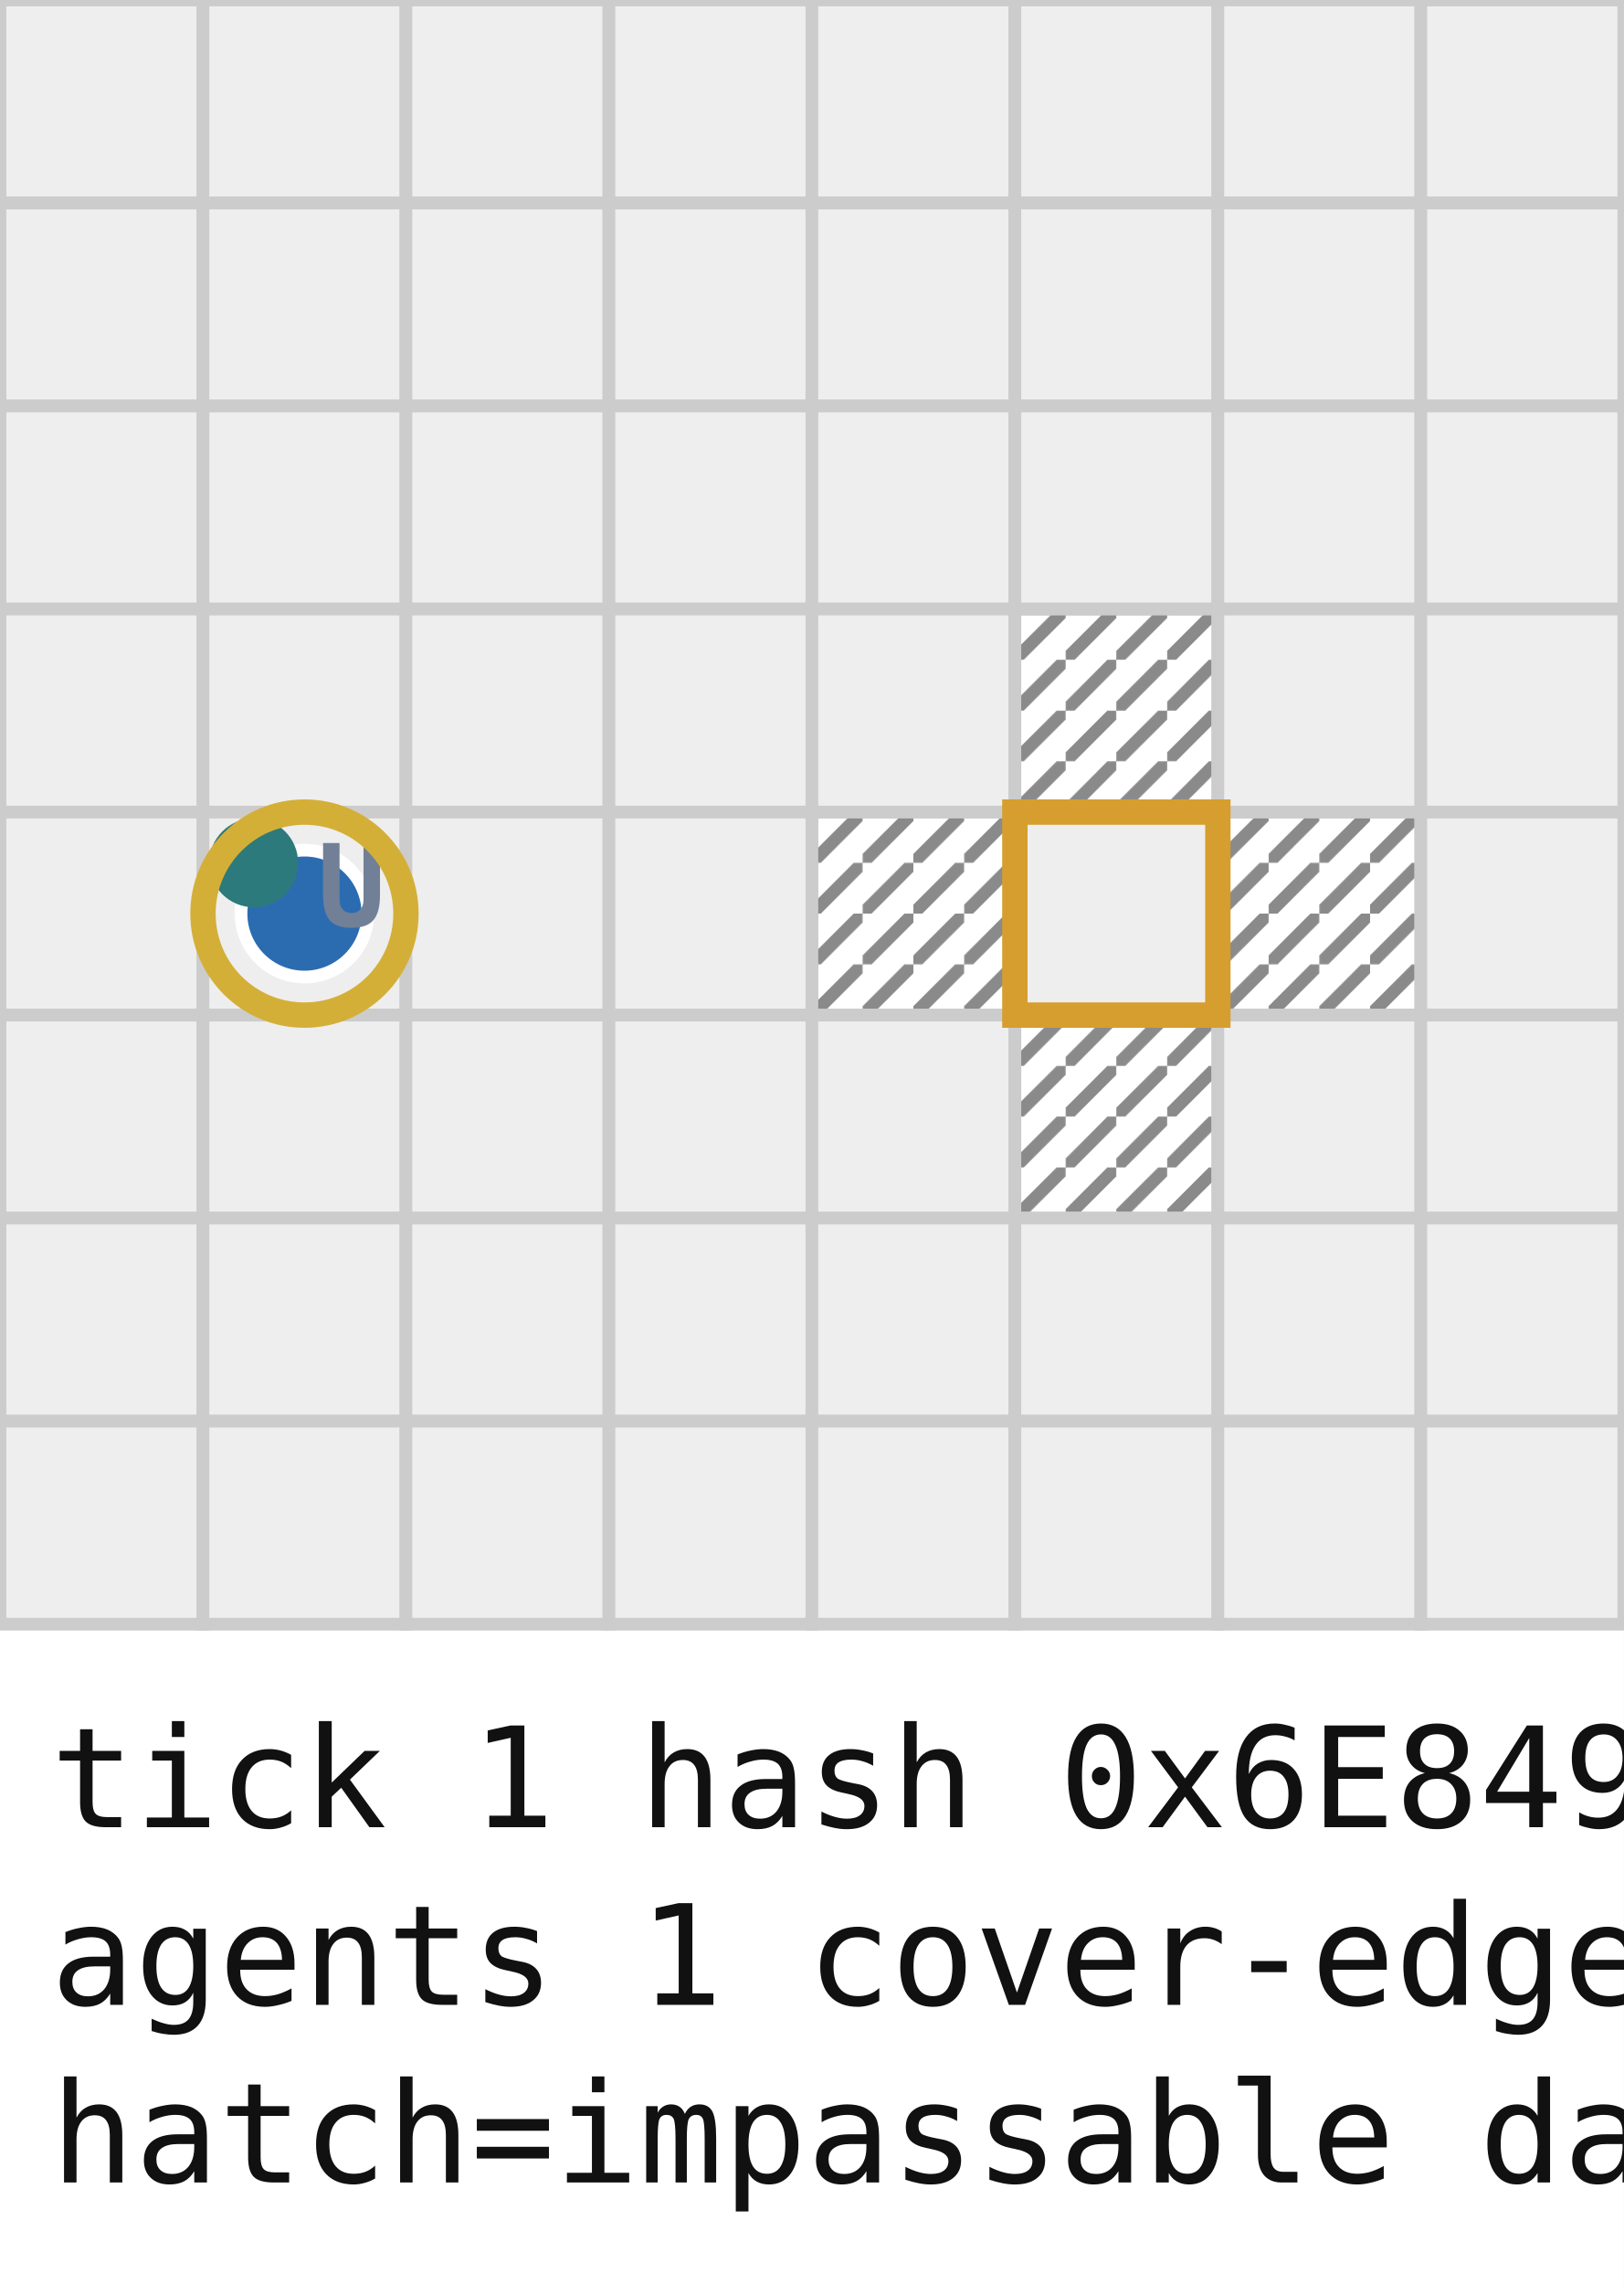
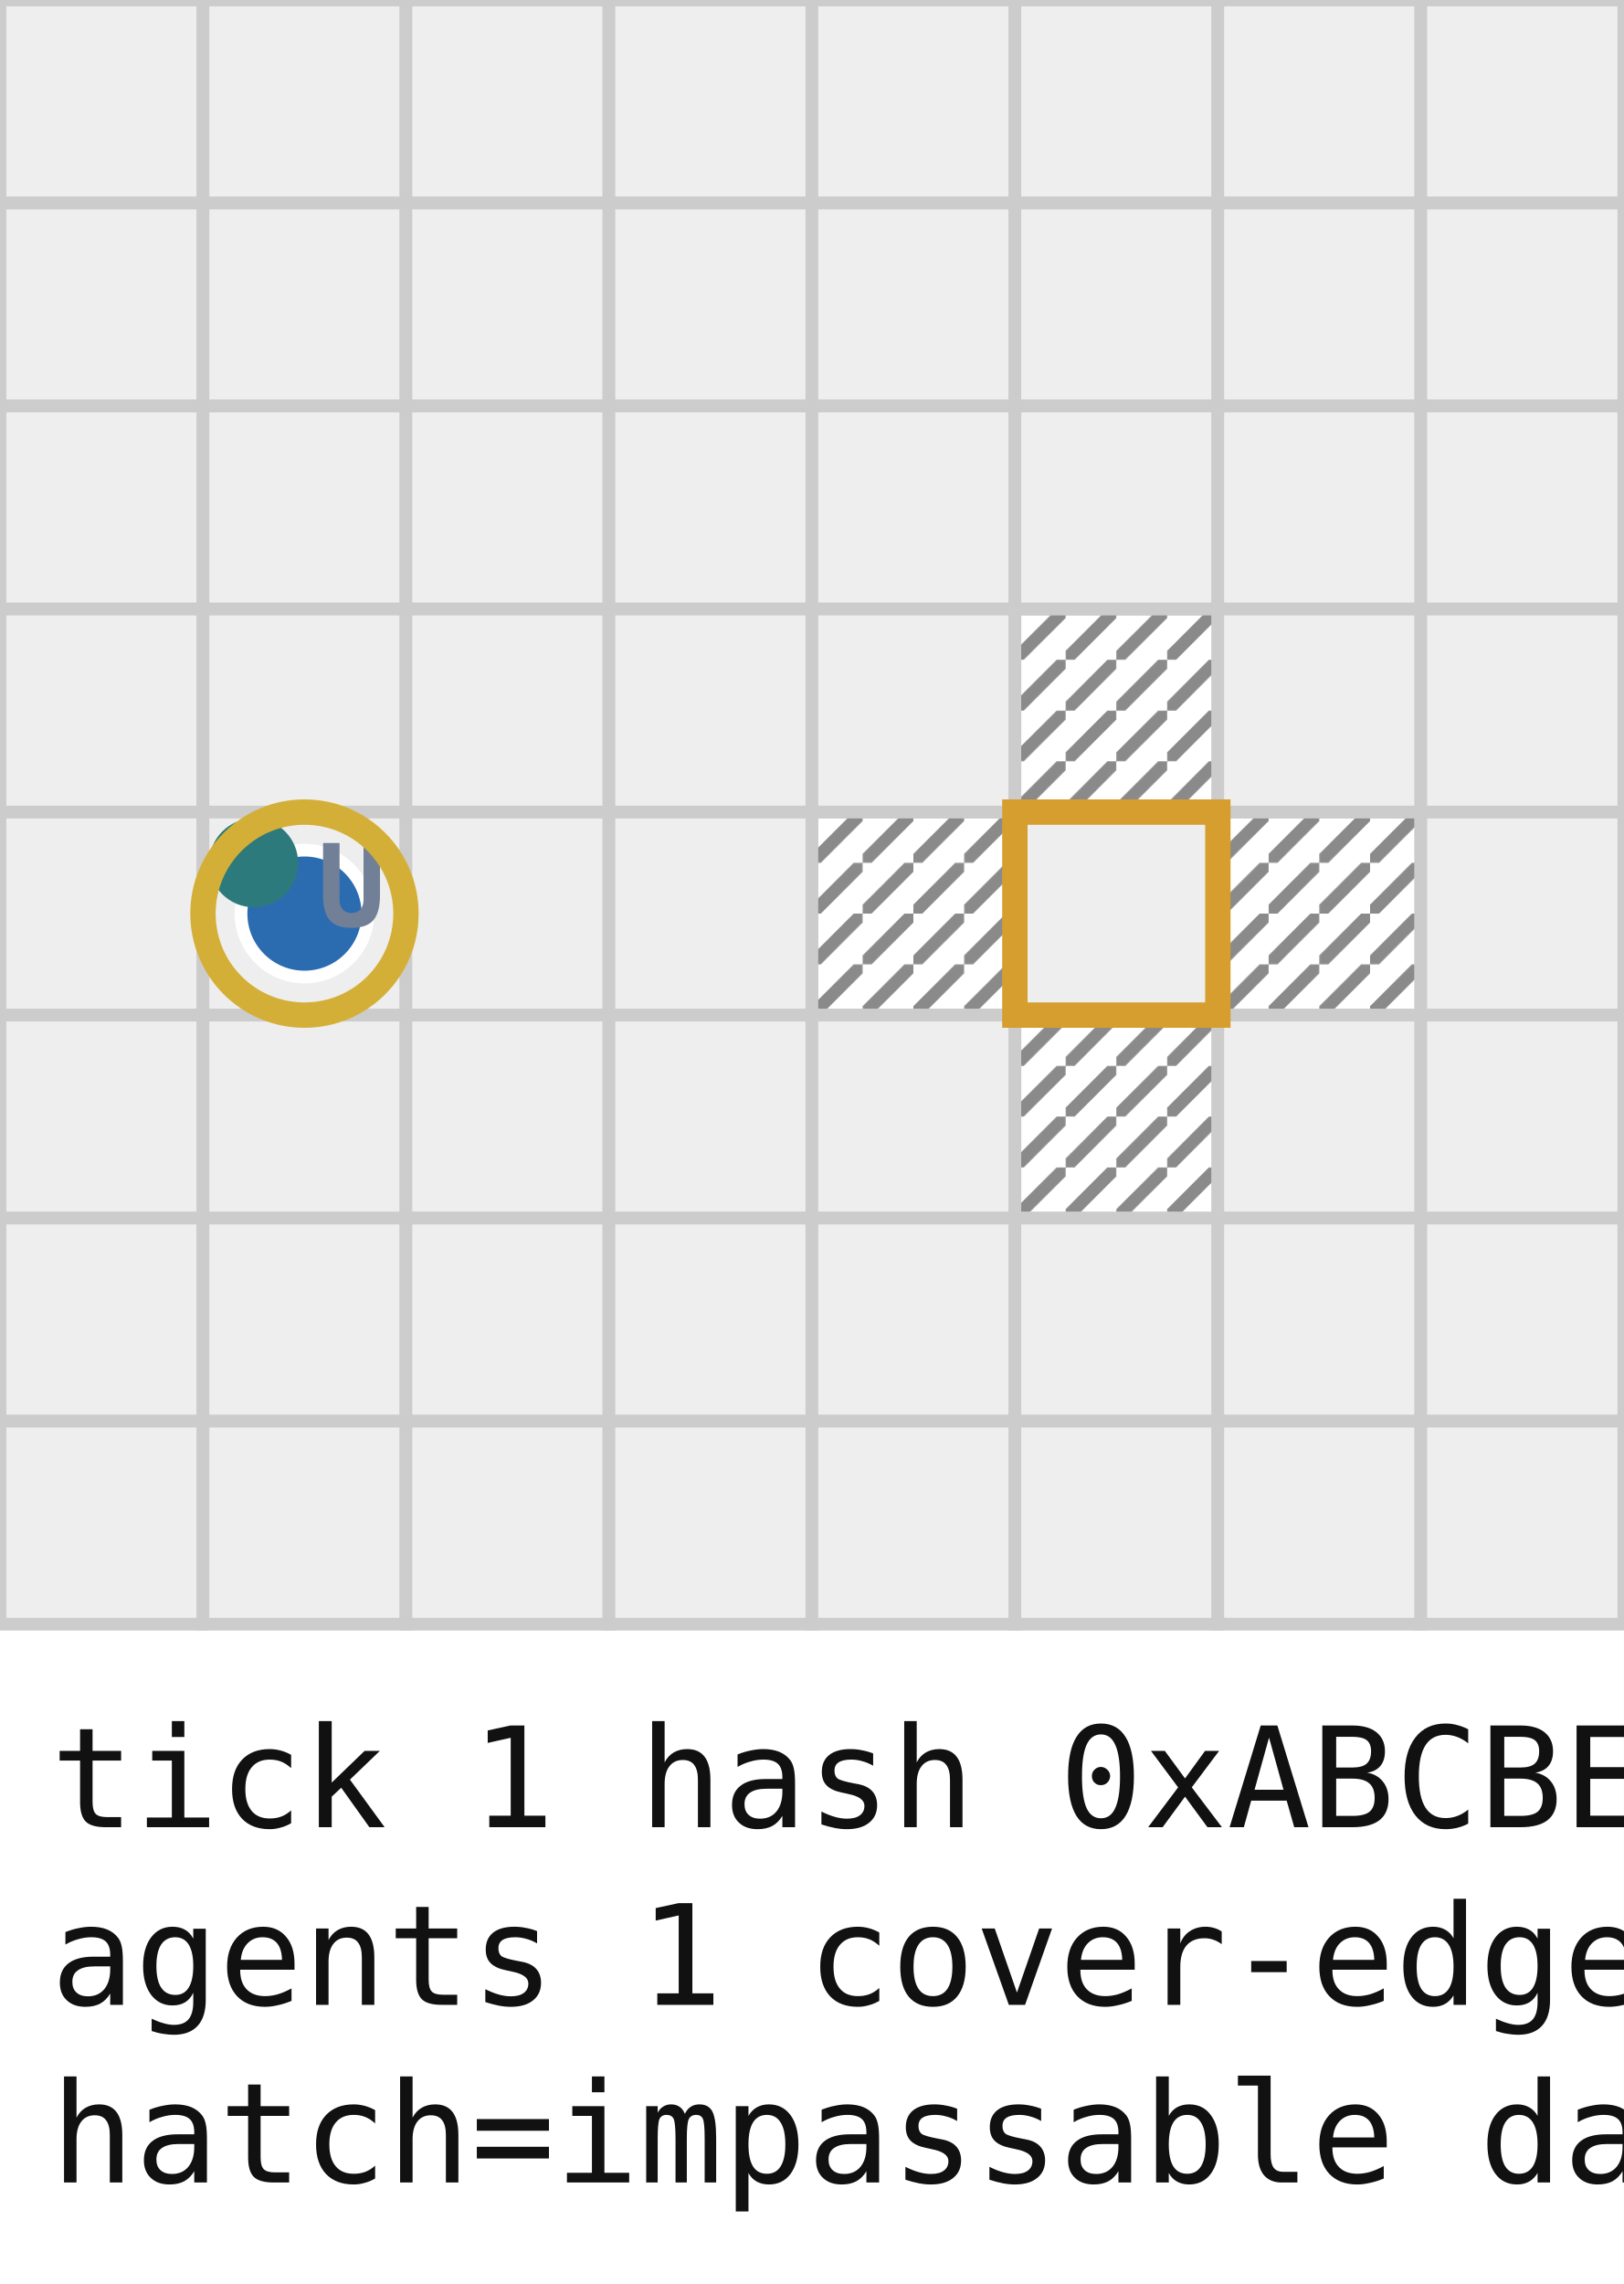
<svg xmlns="http://www.w3.org/2000/svg" width="128" height="180" viewBox="0 0 128 180">
  <defs>
    <pattern id="cw-hatch" width="4" height="4" patternUnits="userSpaceOnUse">
      <path d="M0,4 L4,0" stroke="#8a8a8a" stroke-width="1" />
    </pattern>
  </defs>
  <rect x="0" y="0" width="128" height="180" fill="#ffffff" />
  <rect x="0" y="0" width="16" height="16" fill="rgb(238,238,238)" stroke="#cccccc" stroke-width="1" />
  <rect x="16" y="0" width="16" height="16" fill="rgb(238,238,238)" stroke="#cccccc" stroke-width="1" />
  <rect x="32" y="0" width="16" height="16" fill="rgb(238,238,238)" stroke="#cccccc" stroke-width="1" />
  <rect x="48" y="0" width="16" height="16" fill="rgb(238,238,238)" stroke="#cccccc" stroke-width="1" />
  <rect x="64" y="0" width="16" height="16" fill="rgb(238,238,238)" stroke="#cccccc" stroke-width="1" />
  <rect x="80" y="0" width="16" height="16" fill="rgb(238,238,238)" stroke="#cccccc" stroke-width="1" />
  <rect x="96" y="0" width="16" height="16" fill="rgb(238,238,238)" stroke="#cccccc" stroke-width="1" />
  <rect x="112" y="0" width="16" height="16" fill="rgb(238,238,238)" stroke="#cccccc" stroke-width="1" />
  <rect x="0" y="16" width="16" height="16" fill="rgb(238,238,238)" stroke="#cccccc" stroke-width="1" />
  <rect x="16" y="16" width="16" height="16" fill="rgb(238,238,238)" stroke="#cccccc" stroke-width="1" />
  <rect x="32" y="16" width="16" height="16" fill="rgb(238,238,238)" stroke="#cccccc" stroke-width="1" />
  <rect x="48" y="16" width="16" height="16" fill="rgb(238,238,238)" stroke="#cccccc" stroke-width="1" />
  <rect x="64" y="16" width="16" height="16" fill="rgb(238,238,238)" stroke="#cccccc" stroke-width="1" />
  <rect x="80" y="16" width="16" height="16" fill="rgb(238,238,238)" stroke="#cccccc" stroke-width="1" />
  <rect x="96" y="16" width="16" height="16" fill="rgb(238,238,238)" stroke="#cccccc" stroke-width="1" />
  <rect x="112" y="16" width="16" height="16" fill="rgb(238,238,238)" stroke="#cccccc" stroke-width="1" />
  <rect x="0" y="32" width="16" height="16" fill="rgb(238,238,238)" stroke="#cccccc" stroke-width="1" />
  <rect x="16" y="32" width="16" height="16" fill="rgb(238,238,238)" stroke="#cccccc" stroke-width="1" />
  <rect x="32" y="32" width="16" height="16" fill="rgb(238,238,238)" stroke="#cccccc" stroke-width="1" />
  <rect x="48" y="32" width="16" height="16" fill="rgb(238,238,238)" stroke="#cccccc" stroke-width="1" />
  <rect x="64" y="32" width="16" height="16" fill="rgb(238,238,238)" stroke="#cccccc" stroke-width="1" />
  <rect x="80" y="32" width="16" height="16" fill="rgb(238,238,238)" stroke="#cccccc" stroke-width="1" />
  <rect x="96" y="32" width="16" height="16" fill="rgb(238,238,238)" stroke="#cccccc" stroke-width="1" />
  <rect x="112" y="32" width="16" height="16" fill="rgb(238,238,238)" stroke="#cccccc" stroke-width="1" />
  <rect x="0" y="48" width="16" height="16" fill="rgb(238,238,238)" stroke="#cccccc" stroke-width="1" />
  <rect x="16" y="48" width="16" height="16" fill="rgb(238,238,238)" stroke="#cccccc" stroke-width="1" />
  <rect x="32" y="48" width="16" height="16" fill="rgb(238,238,238)" stroke="#cccccc" stroke-width="1" />
  <rect x="48" y="48" width="16" height="16" fill="rgb(238,238,238)" stroke="#cccccc" stroke-width="1" />
  <rect x="64" y="48" width="16" height="16" fill="rgb(238,238,238)" stroke="#cccccc" stroke-width="1" />
  <rect x="80" y="48" width="16" height="16" fill="url(#cw-hatch)" stroke="#cccccc" stroke-width="1" />
  <rect x="96" y="48" width="16" height="16" fill="rgb(238,238,238)" stroke="#cccccc" stroke-width="1" />
  <rect x="112" y="48" width="16" height="16" fill="rgb(238,238,238)" stroke="#cccccc" stroke-width="1" />
  <rect x="0" y="64" width="16" height="16" fill="rgb(238,238,238)" stroke="#cccccc" stroke-width="1" />
  <rect x="16" y="64" width="16" height="16" fill="rgb(238,238,238)" stroke="#cccccc" stroke-width="1" />
  <rect x="32" y="64" width="16" height="16" fill="rgb(238,238,238)" stroke="#cccccc" stroke-width="1" />
  <rect x="48" y="64" width="16" height="16" fill="rgb(238,238,238)" stroke="#cccccc" stroke-width="1" />
  <rect x="64" y="64" width="16" height="16" fill="url(#cw-hatch)" stroke="#cccccc" stroke-width="1" />
  <rect x="80" y="64" width="16" height="16" fill="rgb(238,238,238)" stroke="#cccccc" stroke-width="1" />
  <rect x="96" y="64" width="16" height="16" fill="url(#cw-hatch)" stroke="#cccccc" stroke-width="1" />
  <rect x="112" y="64" width="16" height="16" fill="rgb(238,238,238)" stroke="#cccccc" stroke-width="1" />
  <rect x="0" y="80" width="16" height="16" fill="rgb(238,238,238)" stroke="#cccccc" stroke-width="1" />
  <rect x="16" y="80" width="16" height="16" fill="rgb(238,238,238)" stroke="#cccccc" stroke-width="1" />
  <rect x="32" y="80" width="16" height="16" fill="rgb(238,238,238)" stroke="#cccccc" stroke-width="1" />
  <rect x="48" y="80" width="16" height="16" fill="rgb(238,238,238)" stroke="#cccccc" stroke-width="1" />
  <rect x="64" y="80" width="16" height="16" fill="rgb(238,238,238)" stroke="#cccccc" stroke-width="1" />
  <rect x="80" y="80" width="16" height="16" fill="url(#cw-hatch)" stroke="#cccccc" stroke-width="1" />
  <rect x="96" y="80" width="16" height="16" fill="rgb(238,238,238)" stroke="#cccccc" stroke-width="1" />
  <rect x="112" y="80" width="16" height="16" fill="rgb(238,238,238)" stroke="#cccccc" stroke-width="1" />
  <rect x="0" y="96" width="16" height="16" fill="rgb(238,238,238)" stroke="#cccccc" stroke-width="1" />
  <rect x="16" y="96" width="16" height="16" fill="rgb(238,238,238)" stroke="#cccccc" stroke-width="1" />
  <rect x="32" y="96" width="16" height="16" fill="rgb(238,238,238)" stroke="#cccccc" stroke-width="1" />
  <rect x="48" y="96" width="16" height="16" fill="rgb(238,238,238)" stroke="#cccccc" stroke-width="1" />
  <rect x="64" y="96" width="16" height="16" fill="rgb(238,238,238)" stroke="#cccccc" stroke-width="1" />
  <rect x="80" y="96" width="16" height="16" fill="rgb(238,238,238)" stroke="#cccccc" stroke-width="1" />
  <rect x="96" y="96" width="16" height="16" fill="rgb(238,238,238)" stroke="#cccccc" stroke-width="1" />
  <rect x="112" y="96" width="16" height="16" fill="rgb(238,238,238)" stroke="#cccccc" stroke-width="1" />
  <rect x="0" y="112" width="16" height="16" fill="rgb(238,238,238)" stroke="#cccccc" stroke-width="1" />
  <rect x="16" y="112" width="16" height="16" fill="rgb(238,238,238)" stroke="#cccccc" stroke-width="1" />
  <rect x="32" y="112" width="16" height="16" fill="rgb(238,238,238)" stroke="#cccccc" stroke-width="1" />
  <rect x="48" y="112" width="16" height="16" fill="rgb(238,238,238)" stroke="#cccccc" stroke-width="1" />
  <rect x="64" y="112" width="16" height="16" fill="rgb(238,238,238)" stroke="#cccccc" stroke-width="1" />
  <rect x="80" y="112" width="16" height="16" fill="rgb(238,238,238)" stroke="#cccccc" stroke-width="1" />
  <rect x="96" y="112" width="16" height="16" fill="rgb(238,238,238)" stroke="#cccccc" stroke-width="1" />
  <rect x="112" y="112" width="16" height="16" fill="rgb(238,238,238)" stroke="#cccccc" stroke-width="1" />
  <rect x="80" y="64" width="16" height="16" fill="none" stroke="#d69e2e" stroke-width="2" />
  <circle cx="24" cy="72" r="5" fill="#2b6cb0" stroke="#ffffff" stroke-width="1" />
  <text x="25" y="73" font-family="monospace" font-size="9" font-weight="bold" fill="#718096">U</text>
  <circle cx="20" cy="68" r="3" fill="#2c7a7b" stroke="#2c7a7b" stroke-width="1" />
  <circle cx="24" cy="72" r="8" fill="none" stroke="#d4af37" stroke-width="2" />
-   <text x="4" y="144" font-family="monospace" font-size="11" fill="#111111">tick 1  hash 0x6E84986C1232FD87  draws 0</text>
+   <text x="4" y="144" font-family="monospace" font-size="11" fill="#111111">tick 1  hash 0xABCBEC1EAD9B677E  draws 0</text>
  <text x="4" y="158" font-family="monospace" font-size="11" fill="#111111">agents 1  cover-edges 0  events 2</text>
  <text x="4" y="172" font-family="monospace" font-size="11" fill="#111111">hatch=impassable  dark border=opaque  darker fill=higher elevation  triangle=cover  circle=agent</text>
</svg>
